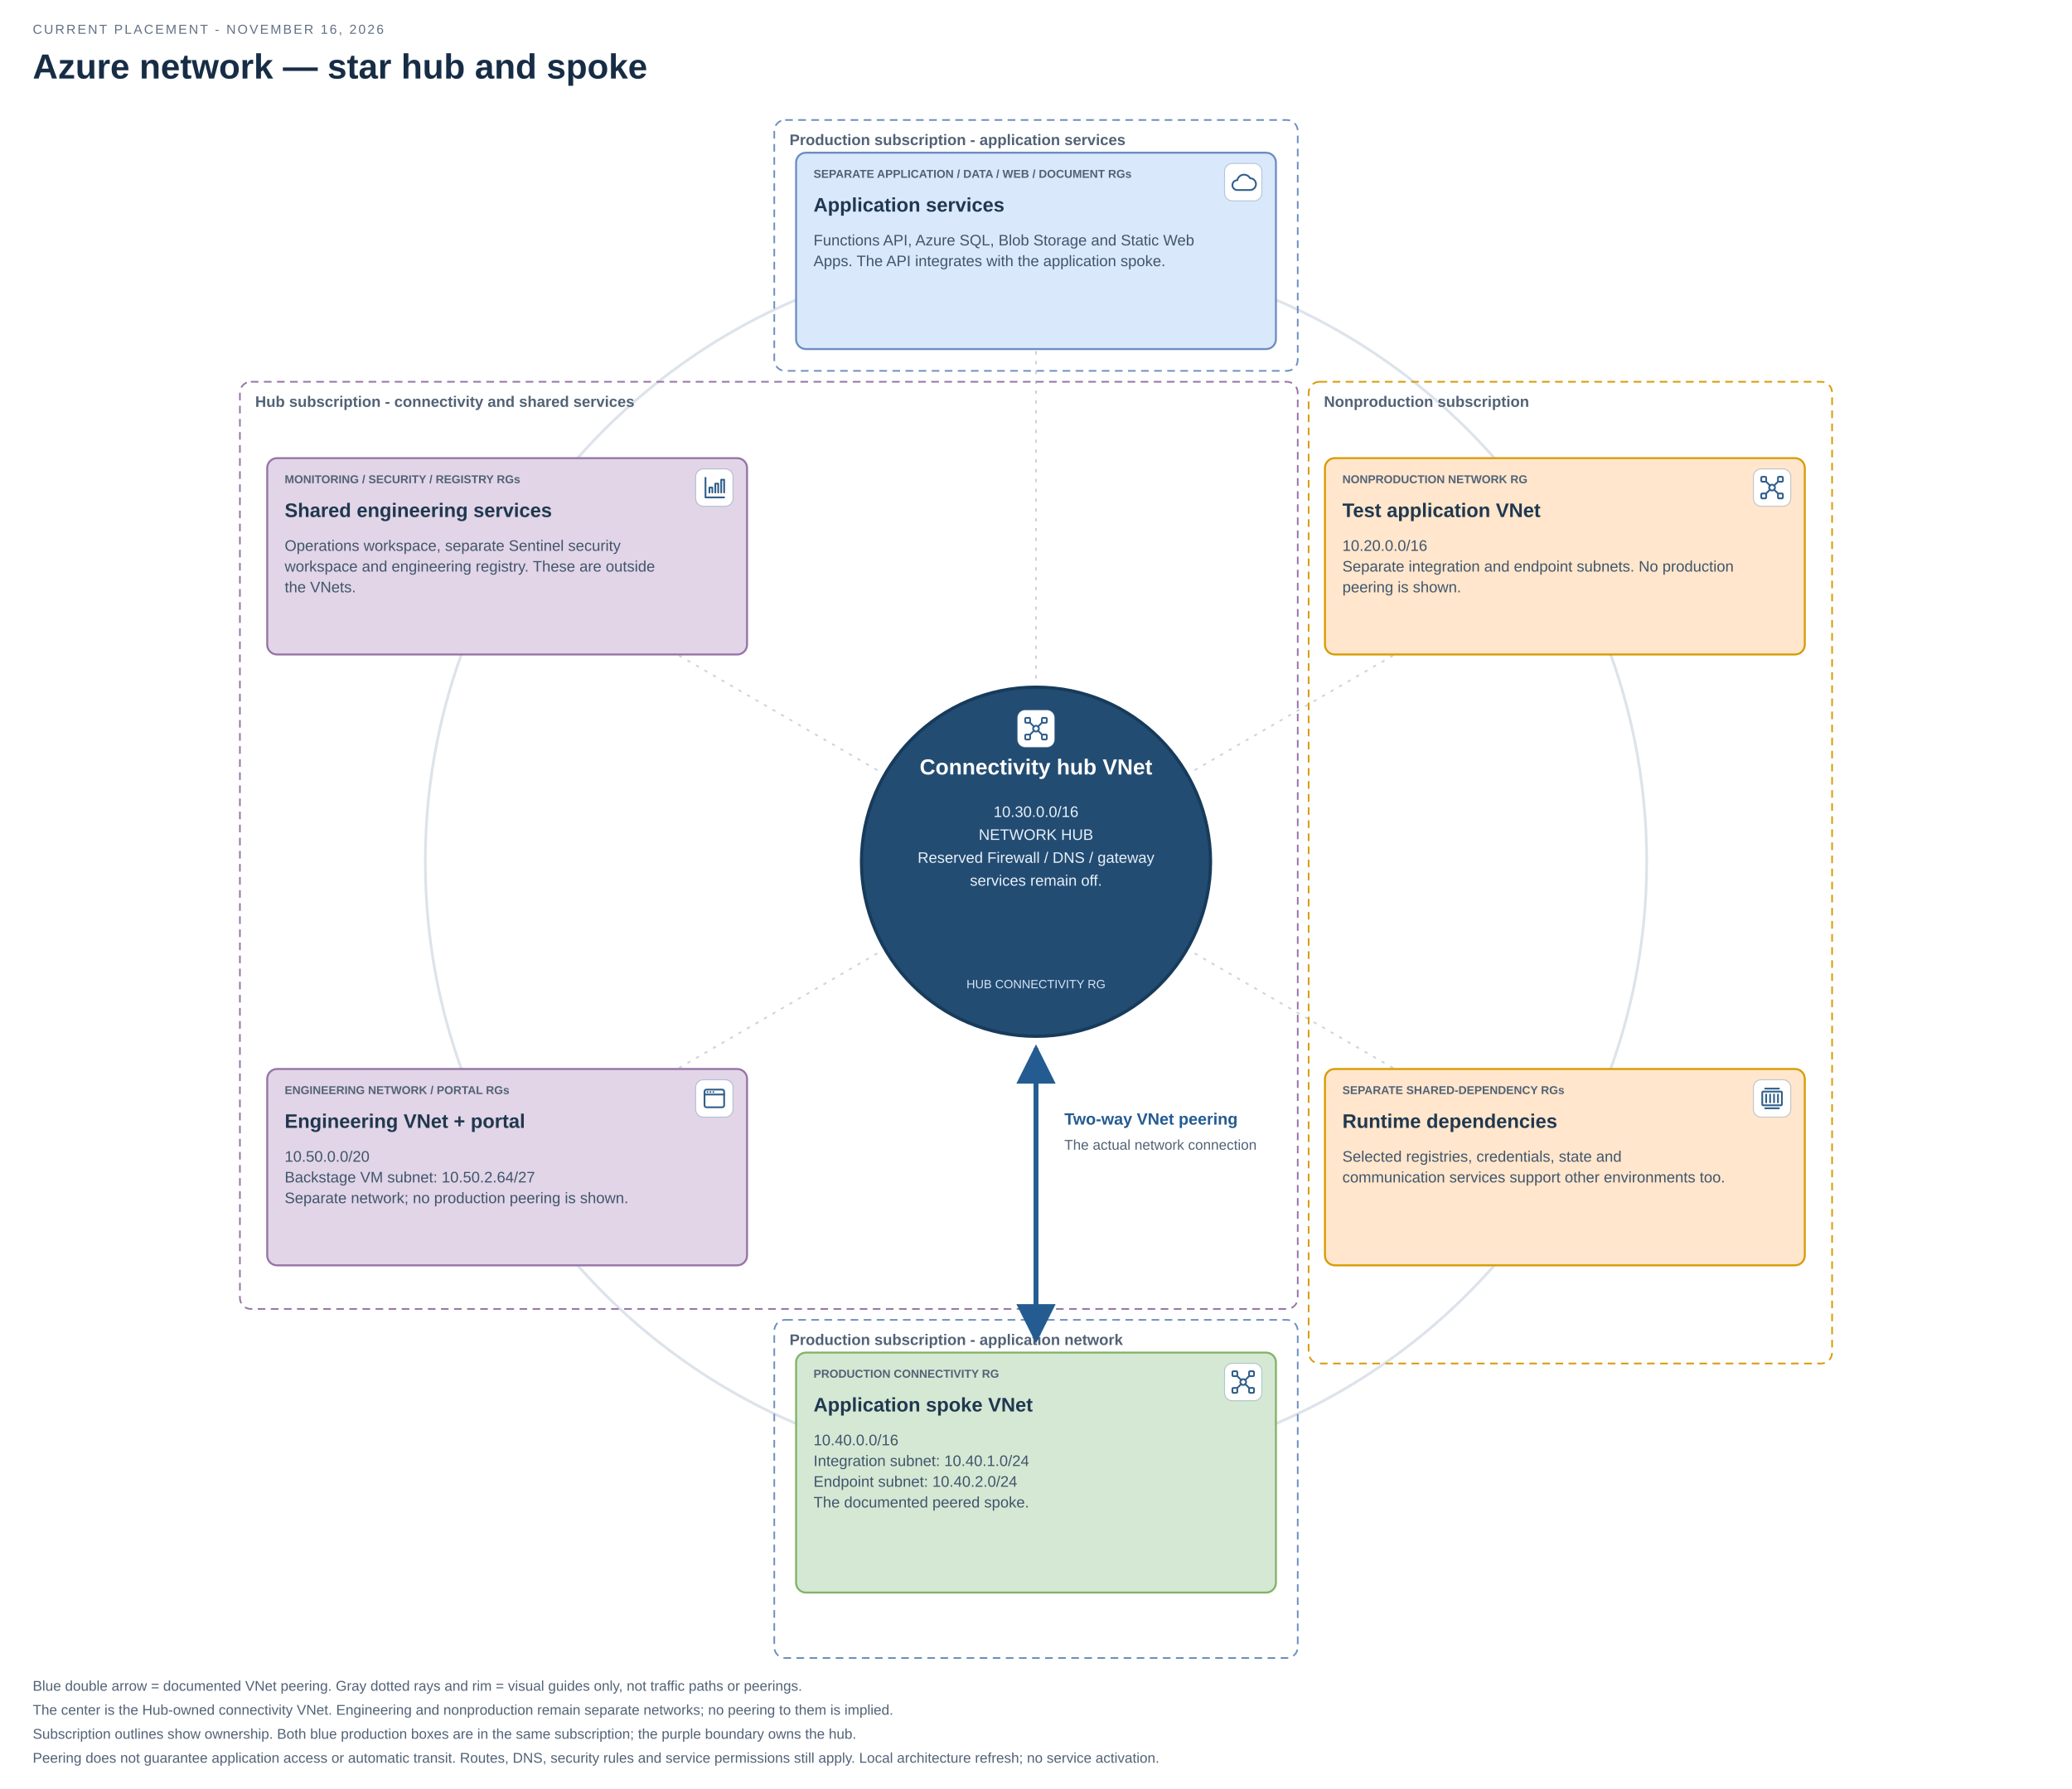
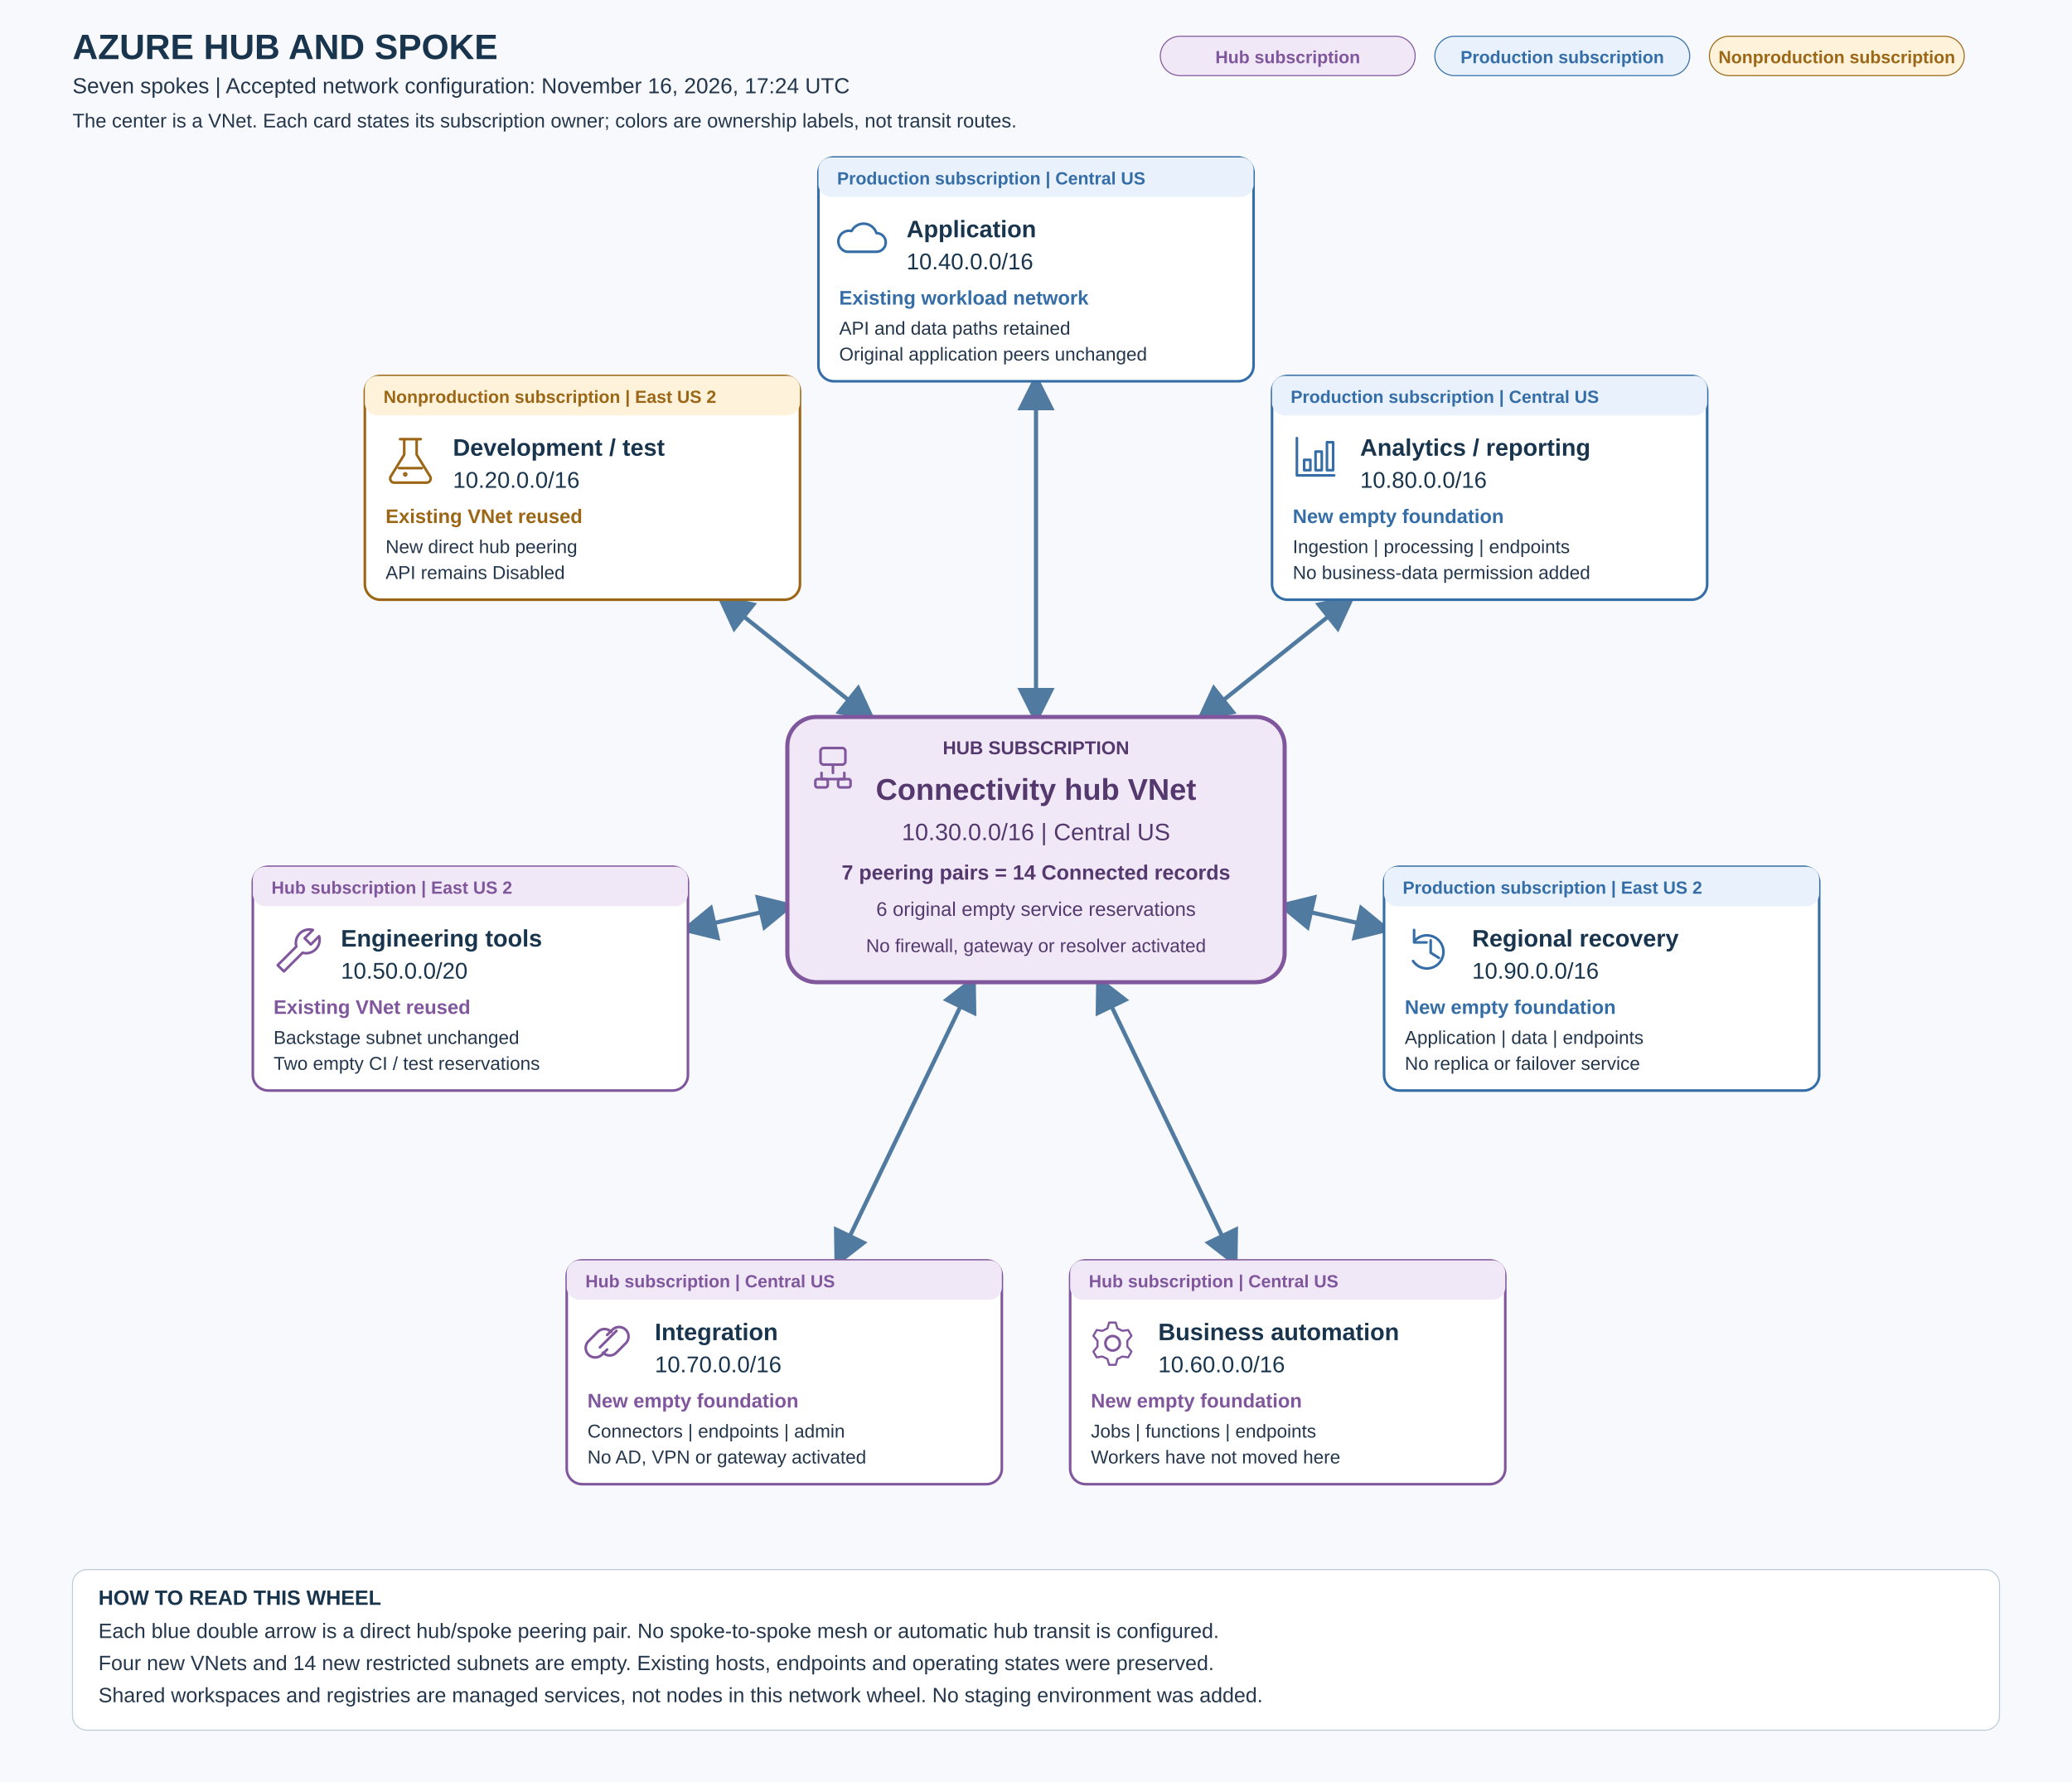
- <svg xmlns="http://www.w3.org/2000/svg" width="1900" height="1640" viewBox="0 0 1900 1640" role="img" aria-labelledby="title desc">
+ <svg xmlns="http://www.w3.org/2000/svg" width="2000" height="1720" viewBox="0 0 2000 1720" role="img" aria-labelledby="title desc" font-family="Segoe UI,Arial,sans-serif">
  <defs>
-     <marker id="peer" viewBox="0 0 10 10" refX="9" refY="5" markerWidth="8" markerHeight="8" orient="auto-start-reverse">
-       <path d="M0 0 L10 5 L0 10z" fill="#245b91" />
+     <marker id="arrow" markerWidth="9" markerHeight="9" refX="7" refY="4.5" orient="auto-start-reverse">
+       <path d="M0 0L9 4.5L0 9" fill="#507a9f" />
    </marker>
+     <g id="icon-network" fill="none" stroke="currentColor" stroke-width="2.5" stroke-linecap="round" stroke-linejoin="round">
+       <rect x="2" y="2" width="24" height="16" rx="3" />
+       <path d="M14 18v8M3 32h22M3 26v6M25 26v6" />
+       <rect x="-3" y="32" width="12" height="8" rx="2" />
+       <rect x="19" y="32" width="12" height="8" rx="2" />
+     </g>
+     <g id="icon-cloud" fill="none" stroke="currentColor" stroke-width="2.5" stroke-linecap="round" stroke-linejoin="round">
+       <path d="M3 31h29a9 9 0 0 0 0-18 13 13 0 0 0-24-2A10 10 0 0 0 3 31Z" />
+     </g>
+     <g id="icon-chart" fill="none" stroke="currentColor" stroke-width="2.5" stroke-linecap="round" stroke-linejoin="round">
+       <path d="M0 0v36h36" />
+       <rect x="7" y="21" width="6" height="10" />
+       <rect x="18" y="13" width="6" height="18" />
+       <rect x="29" y="4" width="6" height="27" />
+     </g>
+     <g id="icon-recovery" fill="none" stroke="currentColor" stroke-width="2.5" stroke-linecap="round" stroke-linejoin="round">
+       <path d="M5 12a16 16 0 1 1-1 19M5 1v12h12" />
+       <path d="M21 11v12l8 5" />
+     </g>
+     <g id="icon-gear" fill="none" stroke="currentColor" stroke-width="2.5" stroke-linecap="round" stroke-linejoin="round">
+       <path d="M17 0h8l2 7 6 3 7-1 4 7-5 6v7l5 6-4 7-7-1-6 3-2 7h-8l-2-7-6-3-7 1-4-7 5-6v-7l-5-6 4-7 7 1 6-3Z" transform="scale(.8)" />
+       <circle cx="17" cy="20" r="7" />
+     </g>
+     <g id="icon-link" fill="none" stroke="currentColor" stroke-width="2.5" stroke-linecap="round" stroke-linejoin="round">
+       <path d="m15 26-5 5a9 9 0 0 1-13-13l9-9a9 9 0 0 1 13 0M15 12l5-5a9 9 0 0 1 13 13l-9 9a9 9 0 0 1-13 0M8 24l16-16" />
+     </g>
+     <g id="icon-tools" fill="none" stroke="currentColor" stroke-width="2.5" stroke-linecap="round" stroke-linejoin="round">
+       <path d="m0 35 18-18a13 13 0 0 1 16-16l-8 8 6 6 8-8a13 13 0 0 1-16 16L6 41Z" />
+     </g>
+     <g id="icon-flask" fill="none" stroke="currentColor" stroke-width="2.5" stroke-linecap="round" stroke-linejoin="round">
+       <path d="M10 1h20M14 1v15L1 37a4 4 0 0 0 4 6h30a4 4 0 0 0 4-6L26 16V1M9 29h22" />
+       <circle cx="15" cy="35" r="1" />
+     </g>
  </defs>
-   <rect width="1900" height="1640" fill="white" />
-   <g font-family="Arial,Helvetica,sans-serif">
-     <text x="30" y="31" font-size="12" letter-spacing="1.6" fill="#617084">CURRENT PLACEMENT - NOVEMBER 16, 2026</text>
-     <text x="30" y="72" font-size="32" font-weight="700" fill="#172d46">Azure network — star hub and spoke</text>
-     <circle cx="950" cy="790" r="560" fill="none" stroke="#dde3eb" stroke-width="2.5" />
-     <path d="M950.0 622.0 L950.0 230.0" fill="none" stroke="#c9d2de" stroke-width="1.5" stroke-dasharray="3 6" />
-     <path d="M1095.492 706.0 L1434.974 510" fill="none" stroke="#c9d2de" stroke-width="1.5" stroke-dasharray="3 6" />
-     <path d="M1095.492 874.0 L1434.974 1070.0" fill="none" stroke="#c9d2de" stroke-width="1.5" stroke-dasharray="3 6" />
-     <path d="M804.508 874.0 L465.026 1070.0" fill="none" stroke="#c9d2de" stroke-width="1.5" stroke-dasharray="3 6" />
-     <path d="M804.508 706.0 L465.026 510" fill="none" stroke="#c9d2de" stroke-width="1.5" stroke-dasharray="3 6" />
-     <g data-node="prod-app">
-       <rect x="710" y="110" width="480" height="230" rx="10" fill="none" stroke="#6c8ebf" stroke-width="1.5" stroke-dasharray="7 5" />
-       <text x="724" y="133" font-size="14" font-weight="700" fill="#526276">Production subscription - application services</text>
-     </g>
-     <g data-node="prod-spoke">
-       <rect x="710" y="1210" width="480" height="310" rx="10" fill="none" stroke="#6c8ebf" stroke-width="1.5" stroke-dasharray="7 5" />
-       <text x="724" y="1233" font-size="14" font-weight="700" fill="#526276">Production subscription - application network</text>
-     </g>
-     <g data-node="hub-sub">
-       <rect x="220" y="350" width="970" height="850" rx="10" fill="none" stroke="#9673a6" stroke-width="1.5" stroke-dasharray="7 5" />
-       <text x="234" y="373" font-size="14" font-weight="700" fill="#526276">Hub subscription - connectivity and shared services</text>
-     </g>
-     <g data-node="np-sub">
-       <rect x="1200" y="350" width="480" height="900" rx="10" fill="none" stroke="#d79b00" stroke-width="1.5" stroke-dasharray="7 5" />
-       <text x="1214" y="373" font-size="14" font-weight="700" fill="#526276">Nonproduction subscription</text>
-     </g>
-     <g data-node="app-services">
-       <rect x="730.0" y="140.0" width="440" height="180" rx="9" fill="#dae8fc" stroke="#6c8ebf" stroke-width="1.8" />
-       <text x="746.0" y="163.0" font-size="10.5" font-weight="700" fill="#526276">SEPARATE APPLICATION / DATA / WEB / DOCUMENT RGs</text>
-       <text x="746.0" y="194.0" font-size="18" font-weight="700" fill="#20384f">Application services</text>
-       <text x="746.0" y="225.0" font-size="14" fill="#40556b">Functions API, Azure SQL, Blob Storage and Static Web</text>
-       <text x="746.0" y="244.0" font-size="14" fill="#40556b">Apps. The API integrates with the application spoke.</text>
-       <svg width="36" height="36" viewBox="0 0 40 40" x="1122.0" y="149.0" data-purpose-icon="app-services">
-         <rect x="1" y="1" width="38" height="38" rx="8" fill="white" stroke="#315f8a" stroke-opacity="0.3" />
-         <g transform="translate(8 8)" fill="none" stroke="#315f8a" stroke-width="1.8" stroke-linecap="round" stroke-linejoin="round">
-           <path d="M6 20a5 5 0 1 1 0-10 7 7 0 0 1 13-2 6 6 0 1 1 0 12H6Z" />
-         </g>
-       </svg>
-     </g>
-     <g data-node="np-network">
-       <rect x="1214.97" y="420.0" width="440" height="180" rx="9" fill="#ffe6cc" stroke="#d79b00" stroke-width="1.8" />
-       <text x="1230.97" y="443.0" font-size="10.5" font-weight="700" fill="#526276">NONPRODUCTION NETWORK RG</text>
-       <text x="1230.97" y="474.0" font-size="18" font-weight="700" fill="#20384f">Test application VNet</text>
-       <text x="1230.97" y="505.0" font-size="14" fill="#40556b">10.20.0.0/16</text>
-       <text x="1230.97" y="524.0" font-size="14" fill="#40556b">Separate integration and endpoint subnets. No production</text>
-       <text x="1230.97" y="543.0" font-size="14" fill="#40556b">peering is shown.</text>
-       <svg width="36" height="36" viewBox="0 0 40 40" x="1606.97" y="429.0" data-purpose-icon="np-network">
-         <rect x="1" y="1" width="38" height="38" rx="8" fill="white" stroke="#315f8a" stroke-opacity="0.3" />
-         <g transform="translate(8 8)" fill="none" stroke="#315f8a" stroke-width="1.8" stroke-linecap="round" stroke-linejoin="round">
-           <circle cx="12" cy="12" r="3" />
-           <rect x="1" y="1" width="5" height="5" rx="1" />
-           <rect x="18" y="1" width="5" height="5" rx="1" />
-           <rect x="1" y="18" width="5" height="5" rx="1" />
-           <rect x="18" y="18" width="5" height="5" rx="1" />
-           <path d="m6 6 4 4m4 0 4-4M6 18l4-4m4 0 4 4" />
-         </g>
-       </svg>
-     </g>
-     <g data-node="np-shared">
-       <rect x="1214.97" y="980.0" width="440" height="180" rx="9" fill="#ffe6cc" stroke="#d79b00" stroke-width="1.8" />
-       <text x="1230.97" y="1003.0" font-size="10.5" font-weight="700" fill="#526276">SEPARATE SHARED-DEPENDENCY RGs</text>
-       <text x="1230.97" y="1034.0" font-size="18" font-weight="700" fill="#20384f">Runtime dependencies</text>
-       <text x="1230.97" y="1065.0" font-size="14" fill="#40556b">Selected registries, credentials, state and</text>
-       <text x="1230.97" y="1084.0" font-size="14" fill="#40556b">communication services support other environments too.</text>
-       <svg width="36" height="36" viewBox="0 0 40 40" x="1606.97" y="989.0" data-purpose-icon="np-shared">
-         <rect x="1" y="1" width="38" height="38" rx="8" fill="white" stroke="#315f8a" stroke-opacity="0.3" />
-         <g transform="translate(8 8)" fill="none" stroke="#315f8a" stroke-width="1.8" stroke-linecap="round" stroke-linejoin="round">
-           <rect x="2" y="5" width="20" height="14" rx="1" />
-           <path d="M6 8v8m4-8v8m4-8v8m4-8v8M5 2h14M5 22h14" />
-         </g>
-       </svg>
-     </g>
-     <g data-node="spoke">
-       <rect x="730.0" y="1240.0" width="440" height="220" rx="9" fill="#d5e8d4" stroke="#82b366" stroke-width="1.8" />
-       <text x="746.0" y="1263.0" font-size="10.5" font-weight="700" fill="#526276">PRODUCTION CONNECTIVITY RG</text>
-       <text x="746.0" y="1294.0" font-size="18" font-weight="700" fill="#20384f">Application spoke VNet</text>
-       <text x="746.0" y="1325.0" font-size="14" fill="#40556b">10.40.0.0/16</text>
-       <text x="746.0" y="1344.0" font-size="14" fill="#40556b">Integration subnet: 10.40.1.0/24</text>
-       <text x="746.0" y="1363.0" font-size="14" fill="#40556b">Endpoint subnet: 10.40.2.0/24</text>
-       <text x="746.0" y="1382.0" font-size="14" fill="#40556b">The documented peered spoke.</text>
-       <svg width="36" height="36" viewBox="0 0 40 40" x="1122.0" y="1249.0" data-purpose-icon="spoke">
-         <rect x="1" y="1" width="38" height="38" rx="8" fill="white" stroke="#315f8a" stroke-opacity="0.3" />
-         <g transform="translate(8 8)" fill="none" stroke="#315f8a" stroke-width="1.8" stroke-linecap="round" stroke-linejoin="round">
-           <circle cx="12" cy="12" r="3" />
-           <rect x="1" y="1" width="5" height="5" rx="1" />
-           <rect x="18" y="1" width="5" height="5" rx="1" />
-           <rect x="1" y="18" width="5" height="5" rx="1" />
-           <rect x="18" y="18" width="5" height="5" rx="1" />
-           <path d="m6 6 4 4m4 0 4-4M6 18l4-4m4 0 4 4" />
-         </g>
-       </svg>
-     </g>
-     <g data-node="engineering">
-       <rect x="245.03" y="980.0" width="440" height="180" rx="9" fill="#e1d5e7" stroke="#9673a6" stroke-width="1.8" />
-       <text x="261.03" y="1003.0" font-size="10.5" font-weight="700" fill="#526276">ENGINEERING NETWORK / PORTAL RGs</text>
-       <text x="261.03" y="1034.0" font-size="18" font-weight="700" fill="#20384f">Engineering VNet + portal</text>
-       <text x="261.03" y="1065.0" font-size="14" fill="#40556b">10.50.0.0/20</text>
-       <text x="261.03" y="1084.0" font-size="14" fill="#40556b">Backstage VM subnet: 10.50.2.64/27</text>
-       <text x="261.03" y="1103.0" font-size="14" fill="#40556b">Separate network; no production peering is shown.</text>
-       <svg width="36" height="36" viewBox="0 0 40 40" x="637.03" y="989.0" data-purpose-icon="engineering">
-         <rect x="1" y="1" width="38" height="38" rx="8" fill="white" stroke="#315f8a" stroke-opacity="0.3" />
-         <g transform="translate(8 8)" fill="none" stroke="#315f8a" stroke-width="1.8" stroke-linecap="round" stroke-linejoin="round">
-           <rect x="2" y="3" width="20" height="18" rx="2" />
-           <path d="M2 8h20M5 5.5h.1M8 5.5h.1M11 5.5h.1" />
-         </g>
-       </svg>
-     </g>
-     <g data-node="monitoring">
-       <rect x="245.03" y="420.0" width="440" height="180" rx="9" fill="#e1d5e7" stroke="#9673a6" stroke-width="1.8" />
-       <text x="261.03" y="443.0" font-size="10.5" font-weight="700" fill="#526276">MONITORING / SECURITY / REGISTRY RGs</text>
-       <text x="261.03" y="474.0" font-size="18" font-weight="700" fill="#20384f">Shared engineering services</text>
-       <text x="261.03" y="505.0" font-size="14" fill="#40556b">Operations workspace, separate Sentinel security</text>
-       <text x="261.03" y="524.0" font-size="14" fill="#40556b">workspace and engineering registry. These are outside</text>
-       <text x="261.03" y="543.0" font-size="14" fill="#40556b">the VNets.</text>
-       <svg width="36" height="36" viewBox="0 0 40 40" x="637.03" y="429.0" data-purpose-icon="monitoring">
-         <rect x="1" y="1" width="38" height="38" rx="8" fill="white" stroke="#315f8a" stroke-opacity="0.3" />
-         <g transform="translate(8 8)" fill="none" stroke="#315f8a" stroke-width="1.8" stroke-linecap="round" stroke-linejoin="round">
-           <path d="M3 2v20h19M7 17v-5h3v5m3 0V8h3v9m3 0V4h3v13" />
-         </g>
-       </svg>
-     </g>
-     <g data-node="hub-vnet">
-       <rect x="790" y="630" width="320" height="320" fill="none" stroke="none" />
-       <circle cx="950" cy="790" r="160" fill="#234c72" stroke="#173b5b" stroke-width="3" />
-       <text x="950" y="710" text-anchor="middle" font-size="20" font-weight="700" fill="white">Connectivity hub VNet</text>
-       <text x="950" y="749" text-anchor="middle" font-size="14" fill="#e7f0f9">10.30.0.0/16</text>
-       <text x="950" y="770" text-anchor="middle" font-size="14" fill="#e7f0f9">NETWORK HUB</text>
-       <text x="950" y="791" text-anchor="middle" font-size="14" fill="#e7f0f9">Reserved Firewall / DNS / gateway</text>
-       <text x="950" y="812" text-anchor="middle" font-size="14" fill="#e7f0f9">services remain off.</text>
-       <text x="950" y="906" text-anchor="middle" font-size="11" fill="#d5e6f6">HUB CONNECTIVITY RG</text>
-       <svg width="36" height="36" viewBox="0 0 40 40" x="932.0" y="650" data-purpose-icon="hub-vnet">
-         <rect x="1" y="1" width="38" height="38" rx="8" fill="white" stroke="#315f8a" stroke-opacity="0.3" />
-         <g transform="translate(8 8)" fill="none" stroke="#315f8a" stroke-width="1.8" stroke-linecap="round" stroke-linejoin="round">
-           <circle cx="12" cy="12" r="3" />
-           <rect x="1" y="1" width="5" height="5" rx="1" />
-           <rect x="18" y="1" width="5" height="5" rx="1" />
-           <rect x="1" y="18" width="5" height="5" rx="1" />
-           <rect x="18" y="18" width="5" height="5" rx="1" />
-           <path d="m6 6 4 4m4 0 4-4M6 18l4-4m4 0 4 4" />
-         </g>
-       </svg>
-     </g>
-     <path d="M950 961 V1228.0" fill="none" stroke="#245b91" stroke-width="4.5" marker-start="url(#peer)" marker-end="url(#peer)" />
-     <rect x="964" y="1009" width="214" height="58" rx="5" fill="white" />
-     <text x="976" y="1031" font-size="15" font-weight="700" fill="#245b91">Two-way VNet peering</text>
-     <text x="976" y="1054" font-size="13" fill="#526276">The actual network connection</text>
-     <text x="30" y="1550" font-size="13" fill="#526276">Blue double arrow = documented VNet peering. Gray dotted rays and rim = visual guides only, not traffic paths or peerings.</text>
-     <text x="30" y="1572" font-size="13" fill="#526276">The center is the Hub-owned connectivity VNet. Engineering and nonproduction remain separate networks; no peering to them is implied.</text>
-     <text x="30" y="1594" font-size="13" fill="#526276">Subscription outlines show ownership. Both blue production boxes are in the same subscription; the purple boundary owns the hub.</text>
-     <text x="30" y="1616" font-size="13" fill="#526276">Peering does not guarantee application access or automatic transit. Routes, DNS, security rules and service permissions still apply. Local architecture refresh; no service activation.</text>
+   <rect width="2000" height="1720" fill="#f7f9fc" />
+   <text x="70" y="57" font-size="34" fill="#19354d" font-weight="bold" text-anchor="start">AZURE HUB AND SPOKE</text>
+   <text x="70" y="90" font-size="21" fill="#24364b" font-weight="normal" text-anchor="start">Seven spokes | Accepted network configuration: November 16, 2026, 17:24 UTC</text>
+   <text x="70" y="123" font-size="19" fill="#24364b" font-weight="normal" text-anchor="start">The center is a VNet. Each card states its subscription owner; colors are ownership labels, not transit routes.</text>
+   <rect x="1120" y="35" width="246" height="38" rx="19" fill="#f0e8f6" stroke="#80569c" />
+   <text x="1243" y="61" font-size="17" fill="#80569c" font-weight="bold" text-anchor="middle">Hub subscription</text>
+   <rect x="1385" y="35" width="246" height="38" rx="19" fill="#e8f1fc" stroke="#356da7" />
+   <text x="1508" y="61" font-size="17" fill="#356da7" font-weight="bold" text-anchor="middle">Production subscription</text>
+   <rect x="1650" y="35" width="246" height="38" rx="19" fill="#fff2da" stroke="#9b6716" />
+   <text x="1773" y="61" font-size="17" fill="#9b6716" font-weight="bold" text-anchor="middle">Nonproduction subscription</text>
+   <line data-peer="application" x1="1000.0" y1="692.0" x2="1000.0" y2="368.0" stroke="#507a9f" stroke-width="4" marker-start="url(#arrow)" marker-end="url(#arrow)" />
+   <line data-peer="analytics" x1="1160.51" y1="692.0" x2="1302.399" y2="578.85" stroke="#507a9f" stroke-width="4" marker-start="url(#arrow)" marker-end="url(#arrow)" />
+   <line data-peer="recovery" x1="1240.0" y1="874.778" x2="1335.96" y2="896.68" stroke="#507a9f" stroke-width="4" marker-start="url(#arrow)" marker-end="url(#arrow)" />
+   <line data-peer="automation" x1="1061.641" y1="948.0" x2="1190.961" y2="1216.54" stroke="#507a9f" stroke-width="4" marker-start="url(#arrow)" marker-end="url(#arrow)" />
+   <line data-peer="integration" x1="938.359" y1="948.0" x2="809.039" y2="1216.54" stroke="#507a9f" stroke-width="4" marker-start="url(#arrow)" marker-end="url(#arrow)" />
+   <line data-peer="engineering" x1="760.0" y1="874.778" x2="664.04" y2="896.68" stroke="#507a9f" stroke-width="4" marker-start="url(#arrow)" marker-end="url(#arrow)" />
+   <line data-peer="nonproduction" x1="839.49" y1="692.0" x2="697.601" y2="578.85" stroke="#507a9f" stroke-width="4" marker-start="url(#arrow)" marker-end="url(#arrow)" />
+   <g data-node="application">
+     <rect x="790.0" y="152.0" width="420" height="216" rx="15" fill="white" stroke="#356da7" stroke-width="2.5" />
+     <rect x="790.0" y="152.0" width="420" height="38" rx="12" fill="#e8f1fc" />
+     <text x="808.0" y="178.0" font-size="17" fill="#356da7" font-weight="bold" text-anchor="start">Production subscription | Central US</text>
+     <use href="#icon-cloud" x="814.0" y="212.0" color="#356da7" />
+     <text x="875.0" y="229.0" font-size="23" fill="#19354d" font-weight="bold" text-anchor="start">Application</text>
+     <text x="875.0" y="260.0" font-size="22" fill="#19354d" font-weight="normal" text-anchor="start">10.40.0.0/16</text>
+     <text x="810.0" y="294.0" font-size="19" fill="#356da7" font-weight="bold" text-anchor="start">Existing workload network</text>
+     <text x="810.0" y="323.0" font-size="18" fill="#24364b" font-weight="normal" text-anchor="start">API and data paths retained</text>
+     <text x="810.0" y="348.0" font-size="18" fill="#24364b" font-weight="normal" text-anchor="start">Original application peers unchanged</text>
  </g>
+   <g data-node="analytics">
+     <rect x="1227.83" y="362.85" width="420" height="216" rx="15" fill="white" stroke="#356da7" stroke-width="2.5" />
+     <rect x="1227.83" y="362.85" width="420" height="38" rx="12" fill="#e8f1fc" />
+     <text x="1245.83" y="388.85" font-size="17" fill="#356da7" font-weight="bold" text-anchor="start">Production subscription | Central US</text>
+     <use href="#icon-chart" x="1251.83" y="422.85" color="#356da7" />
+     <text x="1312.83" y="439.85" font-size="23" fill="#19354d" font-weight="bold" text-anchor="start">Analytics / reporting</text>
+     <text x="1312.83" y="470.85" font-size="22" fill="#19354d" font-weight="normal" text-anchor="start">10.80.0.0/16</text>
+     <text x="1247.83" y="504.85" font-size="19" fill="#356da7" font-weight="bold" text-anchor="start">New empty foundation</text>
+     <text x="1247.83" y="533.85" font-size="18" fill="#24364b" font-weight="normal" text-anchor="start">Ingestion | processing | endpoints</text>
+     <text x="1247.83" y="558.85" font-size="18" fill="#24364b" font-weight="normal" text-anchor="start">No business-data permission added</text>
+   </g>
+   <g data-node="recovery">
+     <rect x="1335.96" y="836.61" width="420" height="216" rx="15" fill="white" stroke="#356da7" stroke-width="2.5" />
+     <rect x="1335.96" y="836.61" width="420" height="38" rx="12" fill="#e8f1fc" />
+     <text x="1353.96" y="862.61" font-size="17" fill="#356da7" font-weight="bold" text-anchor="start">Production subscription | East US 2</text>
+     <use href="#icon-recovery" x="1359.96" y="896.61" color="#356da7" />
+     <text x="1420.96" y="913.61" font-size="23" fill="#19354d" font-weight="bold" text-anchor="start">Regional recovery</text>
+     <text x="1420.96" y="944.61" font-size="22" fill="#19354d" font-weight="normal" text-anchor="start">10.90.0.0/16</text>
+     <text x="1355.96" y="978.61" font-size="19" fill="#356da7" font-weight="bold" text-anchor="start">New empty foundation</text>
+     <text x="1355.96" y="1007.61" font-size="18" fill="#24364b" font-weight="normal" text-anchor="start">Application | data | endpoints</text>
+     <text x="1355.96" y="1032.61" font-size="18" fill="#24364b" font-weight="normal" text-anchor="start">No replica or failover service</text>
+   </g>
+   <g data-node="automation">
+     <rect x="1032.97" y="1216.54" width="420" height="216" rx="15" fill="white" stroke="#80569c" stroke-width="2.5" />
+     <rect x="1032.97" y="1216.54" width="420" height="38" rx="12" fill="#f0e8f6" />
+     <text x="1050.97" y="1242.54" font-size="17" fill="#80569c" font-weight="bold" text-anchor="start">Hub subscription | Central US</text>
+     <use href="#icon-gear" x="1056.97" y="1276.54" color="#80569c" />
+     <text x="1117.97" y="1293.54" font-size="23" fill="#19354d" font-weight="bold" text-anchor="start">Business automation</text>
+     <text x="1117.97" y="1324.54" font-size="22" fill="#19354d" font-weight="normal" text-anchor="start">10.60.0.0/16</text>
+     <text x="1052.97" y="1358.54" font-size="19" fill="#80569c" font-weight="bold" text-anchor="start">New empty foundation</text>
+     <text x="1052.97" y="1387.54" font-size="18" fill="#24364b" font-weight="normal" text-anchor="start">Jobs | functions | endpoints</text>
+     <text x="1052.97" y="1412.54" font-size="18" fill="#24364b" font-weight="normal" text-anchor="start">Workers have not moved here</text>
+   </g>
+   <g data-node="integration">
+     <rect x="547.03" y="1216.54" width="420" height="216" rx="15" fill="white" stroke="#80569c" stroke-width="2.5" />
+     <rect x="547.03" y="1216.54" width="420" height="38" rx="12" fill="#f0e8f6" />
+     <text x="565.03" y="1242.54" font-size="17" fill="#80569c" font-weight="bold" text-anchor="start">Hub subscription | Central US</text>
+     <use href="#icon-link" x="571.03" y="1276.54" color="#80569c" />
+     <text x="632.03" y="1293.54" font-size="23" fill="#19354d" font-weight="bold" text-anchor="start">Integration</text>
+     <text x="632.03" y="1324.54" font-size="22" fill="#19354d" font-weight="normal" text-anchor="start">10.70.0.0/16</text>
+     <text x="567.03" y="1358.54" font-size="19" fill="#80569c" font-weight="bold" text-anchor="start">New empty foundation</text>
+     <text x="567.03" y="1387.54" font-size="18" fill="#24364b" font-weight="normal" text-anchor="start">Connectors | endpoints | admin</text>
+     <text x="567.03" y="1412.54" font-size="18" fill="#24364b" font-weight="normal" text-anchor="start">No AD, VPN or gateway activated</text>
+   </g>
+   <g data-node="engineering">
+     <rect x="244.04" y="836.61" width="420" height="216" rx="15" fill="white" stroke="#80569c" stroke-width="2.5" />
+     <rect x="244.04" y="836.61" width="420" height="38" rx="12" fill="#f0e8f6" />
+     <text x="262.04" y="862.61" font-size="17" fill="#80569c" font-weight="bold" text-anchor="start">Hub subscription | East US 2</text>
+     <use href="#icon-tools" x="268.04" y="896.61" color="#80569c" />
+     <text x="329.04" y="913.61" font-size="23" fill="#19354d" font-weight="bold" text-anchor="start">Engineering tools</text>
+     <text x="329.04" y="944.61" font-size="22" fill="#19354d" font-weight="normal" text-anchor="start">10.50.0.0/20</text>
+     <text x="264.04" y="978.61" font-size="19" fill="#80569c" font-weight="bold" text-anchor="start">Existing VNet reused</text>
+     <text x="264.04" y="1007.61" font-size="18" fill="#24364b" font-weight="normal" text-anchor="start">Backstage subnet unchanged</text>
+     <text x="264.04" y="1032.61" font-size="18" fill="#24364b" font-weight="normal" text-anchor="start">Two empty CI / test reservations</text>
+   </g>
+   <g data-node="nonproduction">
+     <rect x="352.17" y="362.85" width="420" height="216" rx="15" fill="white" stroke="#9b6716" stroke-width="2.5" />
+     <rect x="352.17" y="362.85" width="420" height="38" rx="12" fill="#fff2da" />
+     <text x="370.17" y="388.85" font-size="17" fill="#9b6716" font-weight="bold" text-anchor="start">Nonproduction subscription | East US 2</text>
+     <use href="#icon-flask" x="376.17" y="422.85" color="#9b6716" />
+     <text x="437.17" y="439.85" font-size="23" fill="#19354d" font-weight="bold" text-anchor="start">Development / test</text>
+     <text x="437.17" y="470.85" font-size="22" fill="#19354d" font-weight="normal" text-anchor="start">10.20.0.0/16</text>
+     <text x="372.17" y="504.85" font-size="19" fill="#9b6716" font-weight="bold" text-anchor="start">Existing VNet reused</text>
+     <text x="372.17" y="533.85" font-size="18" fill="#24364b" font-weight="normal" text-anchor="start">New direct hub peering</text>
+     <text x="372.17" y="558.85" font-size="18" fill="#24364b" font-weight="normal" text-anchor="start">API remains Disabled</text>
+   </g>
+   <g data-node="hub">
+     <rect x="760" y="692" width="480" height="256" rx="28" fill="#f0e8f6" stroke="#80569c" stroke-width="4" />
+     <use href="#icon-network" x="790" y="720" color="#80569c" />
+     <text x="1000" y="728" font-size="18" fill="#54386e" font-weight="bold" text-anchor="middle">HUB SUBSCRIPTION</text>
+     <text x="1000" y="772" font-size="29" fill="#54386e" font-weight="bold" text-anchor="middle">Connectivity hub VNet</text>
+     <text x="1000" y="811" font-size="23" fill="#54386e" font-weight="normal" text-anchor="middle">10.30.0.0/16 | Central US</text>
+     <text x="1000" y="849" font-size="20" fill="#54386e" font-weight="bold" text-anchor="middle">7 peering pairs = 14 Connected records</text>
+     <text x="1000" y="884" font-size="19" fill="#54386e" font-weight="normal" text-anchor="middle">6 original empty service reservations</text>
+     <text x="1000" y="919" font-size="18" fill="#54386e" font-weight="normal" text-anchor="middle">No firewall, gateway or resolver activated</text>
+   </g>
+   <rect x="70" y="1515" width="1860" height="155" rx="14" fill="white" stroke="#bccbd8" />
+   <text x="95" y="1549" font-size="20" fill="#19354d" font-weight="bold" text-anchor="start">HOW TO READ THIS WHEEL</text>
+   <text x="95" y="1581" font-size="20" fill="#24364b" font-weight="normal" text-anchor="start">Each blue double arrow is a direct hub/spoke peering pair. No spoke-to-spoke mesh or automatic hub transit is configured.</text>
+   <text x="95" y="1612" font-size="20" fill="#24364b" font-weight="normal" text-anchor="start">Four new VNets and 14 new restricted subnets are empty. Existing hosts, endpoints and operating states were preserved.</text>
+   <text x="95" y="1643" font-size="20" fill="#24364b" font-weight="normal" text-anchor="start">Shared workspaces and registries are managed services, not nodes in this network wheel. No staging environment was added.</text>
</svg>
